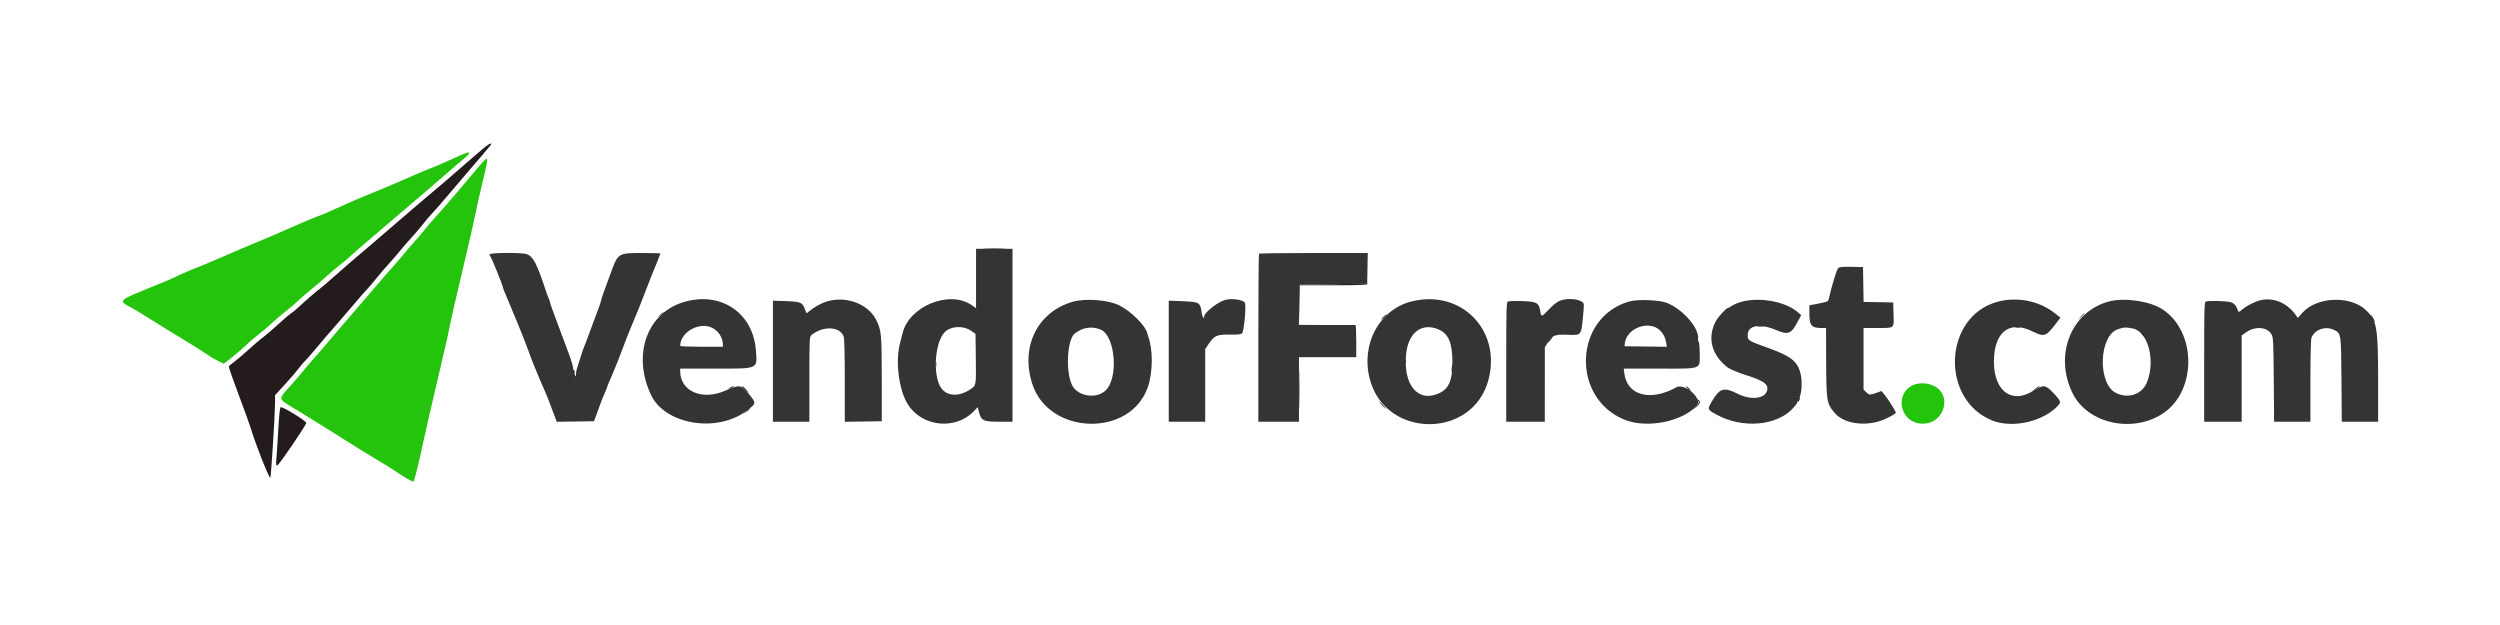
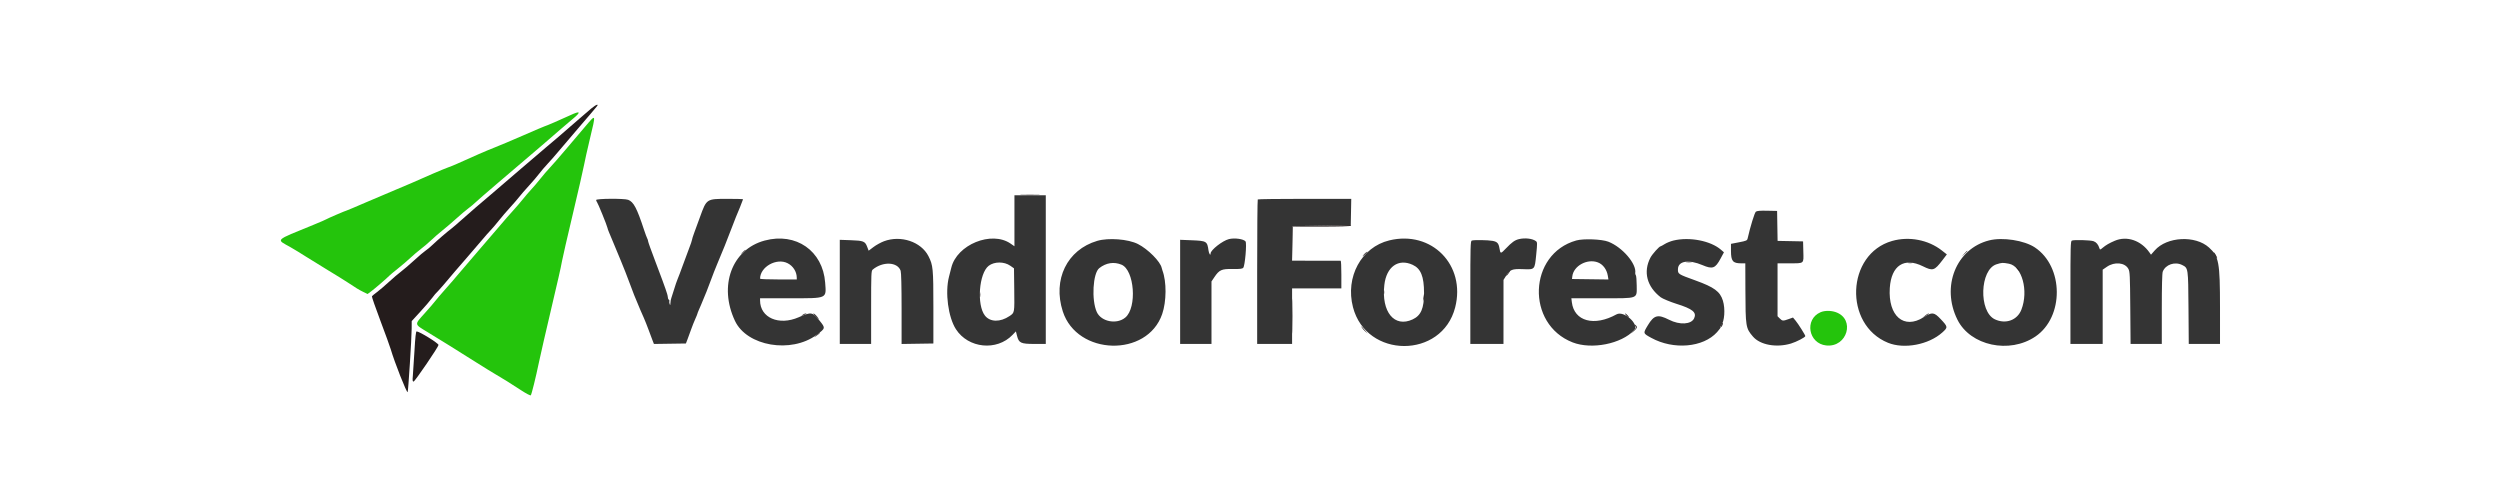
- <svg xmlns="http://www.w3.org/2000/svg" id="svg" version="1.1" width="200" height="50" viewBox="0, 0, 400,93.04">
+ <svg xmlns="http://www.w3.org/2000/svg" id="svg" version="1.1" width="200" height="40" viewBox="0, 0, 400,93.04">
  <g id="svgg">
    <path id="path0" d="M73.500 21.448 C 72.015 22.145,68.875 23.500,68.744 23.500 C 68.693 23.500,66.911 24.260,64.784 25.189 C 62.657 26.117,60.279 27.121,59.500 27.420 C 58.240 27.902,55.098 29.264,52.500 30.454 C 51.996 30.685,51.208 31.005,50.750 31.165 C 49.994 31.429,46.447 32.946,43.917 34.087 C 43.367 34.335,42.129 34.858,41.167 35.248 C 40.204 35.638,37.751 36.679,35.716 37.562 C 33.680 38.444,31.973 39.167,31.922 39.167 C 31.787 39.167,28.278 40.675,28.083 40.817 C 27.992 40.884,26.979 41.323,25.833 41.793 C 18.293 44.886,18.737 44.453,21.500 46.025 C 22.188 46.416,23.462 47.194,24.333 47.754 C 25.204 48.313,27.079 49.471,28.500 50.327 C 29.921 51.182,31.496 52.159,32.000 52.496 C 33.592 53.562,34.228 53.948,35.025 54.334 L 35.800 54.709 36.442 54.233 C 37.147 53.710,39.437 51.740,39.833 51.315 C 39.971 51.168,40.683 50.573,41.417 49.993 C 42.150 49.413,43.200 48.515,43.750 47.998 C 44.300 47.481,45.200 46.717,45.750 46.301 C 46.300 45.884,47.163 45.148,47.667 44.665 C 48.171 44.182,49.108 43.369,49.750 42.859 C 50.392 42.350,51.554 41.355,52.333 40.649 C 53.112 39.942,54.125 39.087,54.583 38.748 C 55.042 38.408,55.611 37.933,55.849 37.690 C 56.086 37.448,57.956 35.825,60.003 34.083 C 66.948 28.176,70.914 24.780,71.861 23.930 C 72.380 23.465,73.299 22.681,73.902 22.190 C 75.598 20.810,75.448 20.533,73.500 21.448 M76.167 23.701 C 75.296 24.723,73.659 26.653,72.529 27.988 C 71.399 29.324,70.116 30.792,69.678 31.250 C 69.240 31.708,68.467 32.608,67.960 33.250 C 67.454 33.892,66.688 34.792,66.258 35.250 C 65.829 35.708,65.127 36.525,64.697 37.066 C 64.268 37.606,63.401 38.615,62.771 39.307 C 62.140 39.999,61.247 41.019,60.786 41.574 C 60.324 42.129,58.403 44.366,56.515 46.545 C 54.628 48.724,52.830 50.824,52.520 51.212 C 52.210 51.599,51.235 52.727,50.353 53.718 C 49.471 54.709,48.582 55.750,48.376 56.033 C 48.170 56.315,47.287 57.340,46.413 58.310 C 44.489 60.445,44.469 60.291,46.860 61.740 C 49.190 63.151,52.414 65.156,55.968 67.405 C 57.406 68.315,59.047 69.327,59.615 69.655 C 60.920 70.408,62.311 71.276,64.389 72.634 C 65.300 73.229,66.090 73.641,66.168 73.561 C 66.317 73.408,67.113 70.186,67.687 67.417 C 67.985 65.976,68.555 63.509,71.348 51.557 C 71.608 50.443,71.895 49.093,71.985 48.557 C 72.075 48.022,72.976 44.095,73.988 39.832 C 74.999 35.569,75.936 31.481,76.069 30.749 C 76.202 30.016,76.691 27.828,77.156 25.886 C 78.325 20.997,78.375 21.109,76.167 23.701 M306.167 58.099 C 303.122 59.418,303.898 63.939,307.228 64.283 C 311.147 64.688,312.678 59.381,309.016 58.089 C 308.104 57.767,306.923 57.771,306.167 58.099 " stroke="none" fill="#24c40c" fill-rule="evenodd">
    </path>
    <path id="path1" d="M156.167 41.080 L 156.167 45.826 155.458 45.334 C 151.924 42.876,145.438 45.518,144.413 49.833 C 144.380 49.971,144.189 50.720,143.988 51.499 C 143.230 54.434,143.838 59.019,145.281 61.261 C 147.580 64.830,152.882 65.365,155.805 62.322 L 156.437 61.665 156.650 62.499 C 156.991 63.830,157.360 64.000,159.901 64.000 L 162.000 64.000 162.000 50.167 L 162.000 36.333 159.083 36.333 L 156.167 36.333 156.167 41.080 M78.333 37.217 C 78.333 37.336,78.399 37.505,78.480 37.592 C 78.650 37.776,80.335 41.910,80.421 42.354 C 80.452 42.519,80.585 42.901,80.714 43.202 C 80.844 43.503,81.182 44.313,81.466 45.000 C 81.749 45.688,82.404 47.262,82.921 48.500 C 83.438 49.737,84.156 51.567,84.518 52.566 C 84.879 53.565,85.276 54.615,85.401 54.900 C 85.525 55.184,85.794 55.829,85.997 56.333 C 86.201 56.837,86.467 57.475,86.588 57.750 C 86.709 58.025,86.990 58.663,87.212 59.167 C 87.433 59.671,87.821 60.646,88.073 61.333 C 88.325 62.021,88.656 62.903,88.807 63.294 L 89.083 64.005 92.059 63.961 L 95.034 63.917 95.352 63.083 C 95.527 62.625,95.829 61.800,96.022 61.250 C 96.215 60.700,96.552 59.854,96.770 59.370 C 96.988 58.886,97.167 58.447,97.167 58.395 C 97.167 58.343,97.287 58.027,97.434 57.692 C 97.581 57.357,97.764 56.933,97.842 56.750 C 98.696 54.734,99.128 53.649,99.669 52.167 C 100.020 51.204,100.547 49.854,100.841 49.167 C 101.741 47.061,102.836 44.338,103.521 42.500 C 103.880 41.537,104.243 40.600,104.328 40.417 C 104.584 39.868,105.667 37.169,105.667 37.081 C 105.667 37.037,104.373 37.000,102.792 37.001 C 98.860 37.001,98.885 36.985,97.673 40.333 C 97.291 41.387,96.796 42.739,96.573 43.337 C 96.349 43.936,96.167 44.517,96.167 44.630 C 96.167 44.743,95.912 45.491,95.600 46.293 C 95.288 47.094,94.752 48.538,94.409 49.500 C 94.065 50.462,93.654 51.550,93.495 51.917 C 93.337 52.283,93.041 53.146,92.838 53.833 C 92.635 54.521,92.401 55.256,92.318 55.466 C 92.235 55.677,92.161 56.089,92.155 56.383 C 92.145 56.820,92.119 56.856,92.011 56.583 C 91.939 56.400,91.912 56.164,91.951 56.059 C 91.990 55.953,91.943 55.818,91.845 55.757 C 91.747 55.697,91.667 55.482,91.667 55.281 C 91.667 55.080,91.472 54.391,91.235 53.749 C 90.997 53.108,90.741 52.396,90.666 52.167 C 90.590 51.938,89.959 50.257,89.264 48.433 C 88.569 46.609,88.000 45.014,88.000 44.889 C 88.000 44.764,87.927 44.532,87.838 44.373 C 87.748 44.214,87.478 43.483,87.236 42.750 C 85.902 38.698,85.301 37.564,84.281 37.178 C 83.565 36.906,78.333 36.941,78.333 37.217 M201.444 37.111 C 201.383 37.172,201.333 43.247,201.333 50.611 L 201.333 64.000 204.583 64.000 L 207.833 64.000 207.833 58.833 L 207.833 53.667 212.417 53.667 L 217.000 53.667 217.000 51.083 C 217.000 49.663,216.944 48.509,216.875 48.520 C 216.806 48.531,214.742 48.531,212.288 48.520 L 207.826 48.500 207.871 45.292 L 207.917 42.083 213.333 42.000 L 218.750 41.917 218.796 39.458 L 218.842 37.000 210.199 37.000 C 205.445 37.000,201.506 37.050,201.444 37.111 M294.131 39.391 C 293.894 39.574,293.100 42.151,292.603 44.354 C 292.512 44.757,292.386 44.814,291.002 45.083 L 289.500 45.375 289.500 46.674 C 289.500 48.590,289.837 49.000,291.408 49.000 L 292.167 49.000 292.184 53.875 C 292.208 60.819,292.246 61.059,293.588 62.627 C 294.925 64.189,297.944 64.742,300.667 63.925 C 301.683 63.619,303.333 62.761,303.333 62.537 C 303.333 62.348,302.012 60.250,301.525 59.668 L 301.039 59.087 300.228 59.377 C 299.178 59.754,299.064 59.746,298.576 59.258 L 298.167 58.848 298.167 53.924 L 298.167 49.000 300.375 48.997 C 303.188 48.994,303.022 49.134,302.964 46.820 L 302.917 44.917 300.546 44.870 L 298.175 44.824 298.129 42.037 L 298.083 39.250 296.250 39.211 C 294.936 39.182,294.336 39.233,294.131 39.391 M196.083 44.490 C 194.904 44.778,192.667 46.526,192.667 47.160 C 192.667 47.663,192.365 47.231,192.279 46.605 C 192.043 44.886,191.934 44.820,189.125 44.708 L 187.000 44.622 187.000 54.311 L 187.000 64.000 189.917 64.000 L 192.833 64.000 192.833 58.186 L 192.833 52.371 193.375 51.565 C 194.283 50.214,194.714 50.021,196.749 50.055 C 198.101 50.077,198.543 50.028,198.737 49.833 C 199.063 49.506,199.436 45.242,199.167 44.917 C 198.787 44.459,197.141 44.231,196.083 44.490 M250.046 44.495 C 249.289 44.675,248.725 45.077,247.642 46.208 C 246.629 47.267,246.596 47.267,246.424 46.224 C 246.265 45.266,246.015 44.990,245.157 44.824 C 244.296 44.658,241.649 44.620,241.264 44.768 C 241.027 44.858,241.000 45.866,241.000 54.434 L 241.000 64.000 244.083 64.000 L 247.167 64.000 247.170 58.042 L 247.173 52.083 247.666 51.298 C 248.375 50.169,248.780 50.010,250.762 50.083 C 253.035 50.167,252.971 50.237,253.258 47.389 C 253.473 45.261,253.470 45.067,253.212 44.873 C 252.565 44.388,251.189 44.224,250.046 44.495 M109.687 44.763 C 103.584 46.404,101.081 53.186,104.167 59.718 C 106.393 64.429,114.617 65.830,119.369 62.307 C 121.017 61.085,121.024 61.052,119.917 59.681 C 118.586 58.034,118.384 58.000,116.020 59.036 C 112.338 60.648,108.833 59.124,108.833 55.910 L 108.833 55.500 114.500 55.500 C 121.434 55.500,121.168 55.619,120.947 52.604 C 120.513 46.672,115.519 43.194,109.687 44.763 M131.877 44.896 C 131.306 45.113,130.433 45.595,129.938 45.969 L 129.038 46.649 128.755 45.906 C 128.370 44.898,128.071 44.780,125.708 44.698 L 123.667 44.626 123.667 54.313 L 123.667 64.000 126.583 64.000 L 129.500 64.000 129.500 57.204 C 129.500 50.893,129.521 50.390,129.796 50.162 C 131.675 48.607,134.414 48.724,134.993 50.384 C 135.102 50.698,135.167 53.318,135.167 57.445 L 135.167 64.008 138.125 63.962 L 141.083 63.917 141.083 57.167 C 141.082 49.930,141.026 49.350,140.163 47.659 C 138.795 44.978,135.003 43.713,131.877 44.896 M171.583 44.818 C 165.964 46.469,163.250 52.021,165.165 57.949 C 167.826 66.185,180.873 66.535,183.657 58.446 C 184.472 56.077,184.496 52.430,183.710 50.333 C 183.658 50.196,183.596 49.981,183.570 49.856 C 183.331 48.682,181.020 46.356,179.151 45.409 C 177.341 44.492,173.669 44.205,171.583 44.818 M225.917 44.732 C 220.718 45.999,217.704 51.545,219.161 57.158 C 221.658 66.772,235.722 66.807,238.178 57.206 C 240.195 49.320,233.796 42.810,225.917 44.732 M260.711 44.747 C 251.781 47.249,251.315 60.311,260.033 63.711 C 263.577 65.092,269.113 63.993,271.487 61.436 C 272.489 60.356,269.570 57.738,268.206 58.494 C 264.042 60.802,260.324 59.792,259.889 56.236 L 259.799 55.500 265.474 55.500 C 272.427 55.500,271.971 55.670,271.957 53.080 C 271.952 52.165,271.880 51.328,271.797 51.221 C 271.714 51.113,271.663 50.925,271.684 50.804 C 271.970 49.112,269.286 45.986,266.681 44.976 C 265.463 44.504,262.047 44.373,260.711 44.747 M278.796 44.759 C 278.271 44.886,277.542 45.180,277.174 45.412 C 276.807 45.644,276.458 45.833,276.398 45.833 C 276.157 45.833,274.847 47.297,274.512 47.940 C 273.134 50.584,273.850 53.340,276.429 55.321 C 276.753 55.570,278.231 56.185,279.333 56.529 C 282.361 57.475,283.152 58.118,282.649 59.223 C 282.120 60.384,279.965 60.511,277.980 59.500 C 275.893 58.436,275.176 58.623,274.030 60.528 C 273.120 62.040,273.114 62.016,274.671 62.871 C 278.812 65.145,284.340 64.664,286.908 61.808 C 287.330 61.338,287.637 60.915,287.589 60.867 C 287.542 60.820,287.574 60.694,287.662 60.589 C 288.303 59.817,288.471 57.481,287.996 55.944 C 287.471 54.243,286.395 53.452,282.876 52.181 C 279.617 51.005,279.600 50.994,279.636 50.039 C 279.692 48.553,281.644 48.249,284.187 49.330 C 286.075 50.134,286.576 49.955,287.558 48.127 L 288.191 46.948 287.637 46.468 C 285.714 44.801,281.769 44.038,278.796 44.759 M319.478 44.839 C 310.951 47.273,310.432 60.426,318.731 63.789 C 321.735 65.006,326.278 64.144,328.815 61.876 C 329.895 60.910,329.885 60.825,328.517 59.375 C 327.286 58.070,326.929 58.031,325.351 59.032 C 321.674 61.365,318.711 58.805,319.053 53.592 C 319.328 49.404,321.725 47.825,325.199 49.542 C 327.060 50.462,327.350 50.375,328.813 48.462 L 329.670 47.341 328.731 46.604 C 326.206 44.622,322.629 43.940,319.478 44.839 M337.536 44.732 C 331.392 46.285,328.575 53.328,331.637 59.483 C 334.052 64.339,341.328 65.904,346.167 62.608 C 351.494 58.980,351.436 49.646,346.063 46.052 C 344.075 44.723,340.044 44.099,337.536 44.732 M360.917 44.803 C 359.916 45.229,359.264 45.606,358.687 46.092 C 358.209 46.494,358.160 46.505,358.071 46.223 C 357.845 45.500,357.492 45.070,356.972 44.884 C 356.395 44.678,353.391 44.591,352.930 44.768 C 352.694 44.858,352.667 45.866,352.667 54.434 L 352.667 64.000 355.667 64.000 L 358.667 64.000 358.667 57.091 L 358.667 50.183 359.450 49.644 C 360.878 48.661,362.802 48.846,363.447 50.029 C 363.723 50.534,363.755 51.185,363.803 57.292 L 363.857 64.000 366.762 64.000 L 369.667 64.000 369.667 57.511 C 369.667 53.324,369.730 50.856,369.844 50.555 C 370.351 49.223,372.110 48.624,373.474 49.320 C 374.585 49.887,374.578 49.834,374.634 57.292 L 374.684 64.000 377.592 64.000 L 380.500 64.000 380.498 57.208 C 380.494 48.787,380.300 47.729,378.447 46.055 C 375.897 43.751,370.617 44.028,368.368 46.584 L 367.656 47.392 367.373 46.988 C 365.792 44.729,363.171 43.842,360.917 44.803 M113.965 48.982 C 114.974 49.497,115.638 50.533,115.659 51.625 L 115.667 52.000 112.250 52.000 C 110.371 52.000,108.833 51.938,108.833 51.863 C 108.833 49.655,111.905 47.931,113.965 48.982 M264.735 48.827 C 265.674 49.185,266.388 50.140,266.579 51.295 L 266.697 52.007 263.307 51.962 L 259.917 51.917 259.976 51.417 C 260.206 49.464,262.757 48.076,264.735 48.827 M155.395 49.449 L 156.083 49.932 156.130 53.758 C 156.186 58.277,156.204 58.172,155.255 58.812 C 153.518 59.985,151.640 59.950,150.678 58.727 C 149.116 56.741,149.565 50.840,151.384 49.453 C 152.434 48.652,154.258 48.650,155.395 49.449 M176.083 49.248 C 178.502 50.242,179.013 57.224,176.804 59.083 C 175.208 60.426,172.314 59.869,171.490 58.061 C 170.475 55.834,170.758 50.835,171.952 49.894 C 173.220 48.896,174.674 48.668,176.083 49.248 M230.268 49.277 C 231.790 49.977,232.384 51.444,232.385 54.500 C 232.386 57.395,231.820 58.711,230.263 59.436 C 226.864 61.019,224.426 58.052,224.997 53.027 C 225.383 49.629,227.601 48.052,230.268 49.277 M341.208 49.069 C 343.654 49.511,344.908 54.113,343.538 57.628 C 342.775 59.589,340.616 60.371,338.600 59.417 C 335.557 57.978,335.800 50.148,338.917 49.177 C 339.933 48.861,340.031 48.856,341.208 49.069 " stroke="none" fill="#343434" fill-rule="evenodd">
    </path>
    <path id="path2" d="M77.398 20.208 C 76.931 20.598,75.948 21.442,75.214 22.083 C 72.525 24.435,69.622 26.930,69.007 27.417 C 68.660 27.692,66.552 29.492,64.322 31.417 C 62.093 33.342,59.734 35.367,59.081 35.917 C 56.798 37.837,54.763 39.593,53.285 40.917 C 52.466 41.650,51.598 42.395,51.357 42.573 C 50.653 43.090,48.822 44.666,47.911 45.539 C 47.450 45.981,46.850 46.481,46.578 46.650 C 46.306 46.820,45.371 47.614,44.500 48.415 C 43.629 49.216,42.513 50.173,42.019 50.541 C 41.525 50.910,40.513 51.773,39.769 52.460 C 39.025 53.148,38.028 53.999,37.554 54.351 C 37.079 54.704,36.652 55.055,36.605 55.131 C 36.558 55.208,37.267 57.253,38.182 59.677 C 39.096 62.100,39.965 64.496,40.112 65.000 C 40.816 67.410,43.077 73.145,43.253 72.969 C 43.366 72.856,43.993 63.000,44.004 61.167 L 44.012 59.750 45.614 58.000 C 46.495 57.038,47.503 55.862,47.854 55.387 C 48.205 54.913,48.572 54.475,48.669 54.415 C 48.808 54.329,51.018 51.779,52.062 50.500 C 52.174 50.362,53.125 49.265,54.175 48.062 C 55.224 46.858,56.544 45.320,57.108 44.645 C 57.671 43.969,58.389 43.154,58.704 42.833 C 59.019 42.512,59.699 41.713,60.216 41.058 C 60.732 40.402,61.664 39.314,62.286 38.641 C 62.908 37.967,63.677 37.079,63.995 36.666 C 64.313 36.254,65.122 35.320,65.793 34.590 C 66.464 33.861,67.329 32.848,67.715 32.340 C 68.101 31.832,68.806 31.004,69.283 30.500 C 69.759 29.996,70.621 29.016,71.199 28.323 C 71.777 27.629,73.600 25.490,75.250 23.570 C 78.995 19.210,78.765 19.500,78.478 19.500 C 78.351 19.500,77.865 19.819,77.398 20.208 M157.533 36.291 C 158.331 36.321,159.681 36.321,160.533 36.291 C 161.386 36.261,160.733 36.236,159.083 36.236 C 157.433 36.235,156.736 36.260,157.533 36.291 M213.333 41.997 L 207.917 42.083 207.911 45.292 L 207.906 48.500 207.956 45.333 L 208.007 42.167 213.327 42.167 C 216.694 42.167,218.685 42.105,218.750 42.000 C 218.807 41.908,218.830 41.851,218.802 41.872 C 218.773 41.893,216.313 41.949,213.333 41.997 M105.536 46.958 C 105.138 47.348,105.131 47.367,105.492 47.086 C 106.203 46.532,106.237 46.500,106.119 46.500 C 106.057 46.500,105.794 46.706,105.536 46.958 M332.906 47.208 L 332.417 47.750 332.958 47.260 C 333.463 46.804,333.577 46.667,333.448 46.667 C 333.419 46.667,333.175 46.910,332.906 47.208 M221.500 47.047 C 221.362 47.159,221.140 47.400,221.006 47.583 C 220.872 47.767,221.004 47.696,221.298 47.427 C 221.778 46.988,221.917 46.823,221.792 46.839 C 221.769 46.842,221.637 46.935,221.500 47.047 M379.552 47.486 C 379.750 47.848,379.937 48.118,379.968 48.087 C 380.049 48.007,379.532 47.040,379.347 46.925 C 379.262 46.873,379.354 47.125,379.552 47.486 M281.208 48.786 C 281.460 48.824,281.873 48.824,282.125 48.786 C 282.377 48.748,282.171 48.717,281.667 48.717 C 281.162 48.717,280.956 48.748,281.208 48.786 M322.458 48.951 C 322.665 48.991,323.002 48.991,323.208 48.951 C 323.415 48.911,323.246 48.879,322.833 48.879 C 322.421 48.879,322.252 48.911,322.458 48.951 M342.825 50.074 C 343.045 50.308,343.250 50.500,343.280 50.500 C 343.431 50.500,342.891 49.827,342.674 49.744 C 342.537 49.691,342.605 49.840,342.825 50.074 M248.135 50.625 C 247.841 50.967,247.621 51.333,247.709 51.333 C 247.743 51.333,247.937 51.108,248.140 50.833 C 248.542 50.290,248.538 50.155,248.135 50.625 M207.908 58.833 C 207.908 61.721,207.930 62.902,207.958 61.458 C 207.986 60.015,207.986 57.652,207.958 56.208 C 207.930 54.765,207.908 55.946,207.908 58.833 M224.875 54.417 C 224.877 54.783,224.911 54.914,224.951 54.706 C 224.991 54.499,224.990 54.199,224.948 54.040 C 224.906 53.880,224.874 54.050,224.875 54.417 M149.712 54.833 C 149.712 55.246,149.745 55.415,149.784 55.208 C 149.824 55.002,149.824 54.665,149.784 54.458 C 149.745 54.252,149.712 54.421,149.712 54.833 M232.354 54.917 C 232.340 55.100,232.290 55.438,232.243 55.667 L 232.157 56.083 232.336 55.674 C 232.434 55.450,232.484 55.112,232.447 54.924 C 232.380 54.592,232.378 54.592,232.354 54.917 M116.740 58.593 C 116.422 58.848,116.422 58.849,116.750 58.698 C 116.933 58.614,117.196 58.503,117.333 58.452 C 117.549 58.372,117.548 58.358,117.324 58.346 C 117.181 58.339,116.918 58.450,116.740 58.593 M118.974 58.625 C 119.163 58.785,119.452 59.070,119.617 59.258 C 119.782 59.446,119.845 59.483,119.758 59.341 C 119.475 58.882,118.946 58.333,118.786 58.333 C 118.700 58.333,118.784 58.465,118.974 58.625 M270.048 58.717 C 270.251 58.928,270.447 59.078,270.485 59.051 C 270.582 58.981,269.976 58.333,269.813 58.333 C 269.739 58.333,269.845 58.506,270.048 58.717 M325.583 58.765 L 325.083 59.194 325.667 58.818 C 326.415 58.335,326.417 58.333,326.236 58.334 C 326.152 58.335,325.858 58.528,325.583 58.765 M287.722 60.429 C 287.617 60.651,287.594 60.833,287.671 60.833 C 287.816 60.833,288.075 60.186,287.972 60.083 C 287.940 60.051,287.827 60.206,287.722 60.429 M271.676 60.619 C 271.885 60.955,271.861 61.039,271.412 61.536 L 270.917 62.083 271.458 61.594 C 272.068 61.043,272.124 60.810,271.723 60.479 C 271.470 60.270,271.466 60.282,271.676 60.619 M220.798 60.917 C 220.892 61.100,221.183 61.437,221.443 61.666 L 221.917 62.082 221.418 61.499 C 220.628 60.576,220.617 60.566,220.798 60.917 M44.524 65.292 C 44.412 67.285,44.275 69.385,44.220 69.958 C 44.140 70.802,44.167 71.000,44.362 71.000 C 44.592 71.000,49.000 64.530,49.000 64.192 C 49.000 63.872,45.440 61.667,44.924 61.667 C 44.786 61.667,44.668 62.743,44.524 65.292 M119.333 62.354 C 118.752 62.863,118.752 62.864,119.287 62.508 C 119.582 62.312,119.867 62.080,119.921 61.992 C 120.082 61.732,119.949 61.814,119.333 62.354 " stroke="none" fill="#241c1c" fill-rule="evenodd">
    </path>
    <path id="path3" d="" stroke="none" fill="#2cc820" fill-rule="evenodd">
    </path>
    <path id="path4" d="" stroke="none" fill="#2c5c20" fill-rule="evenodd" />
  </g>
</svg>
